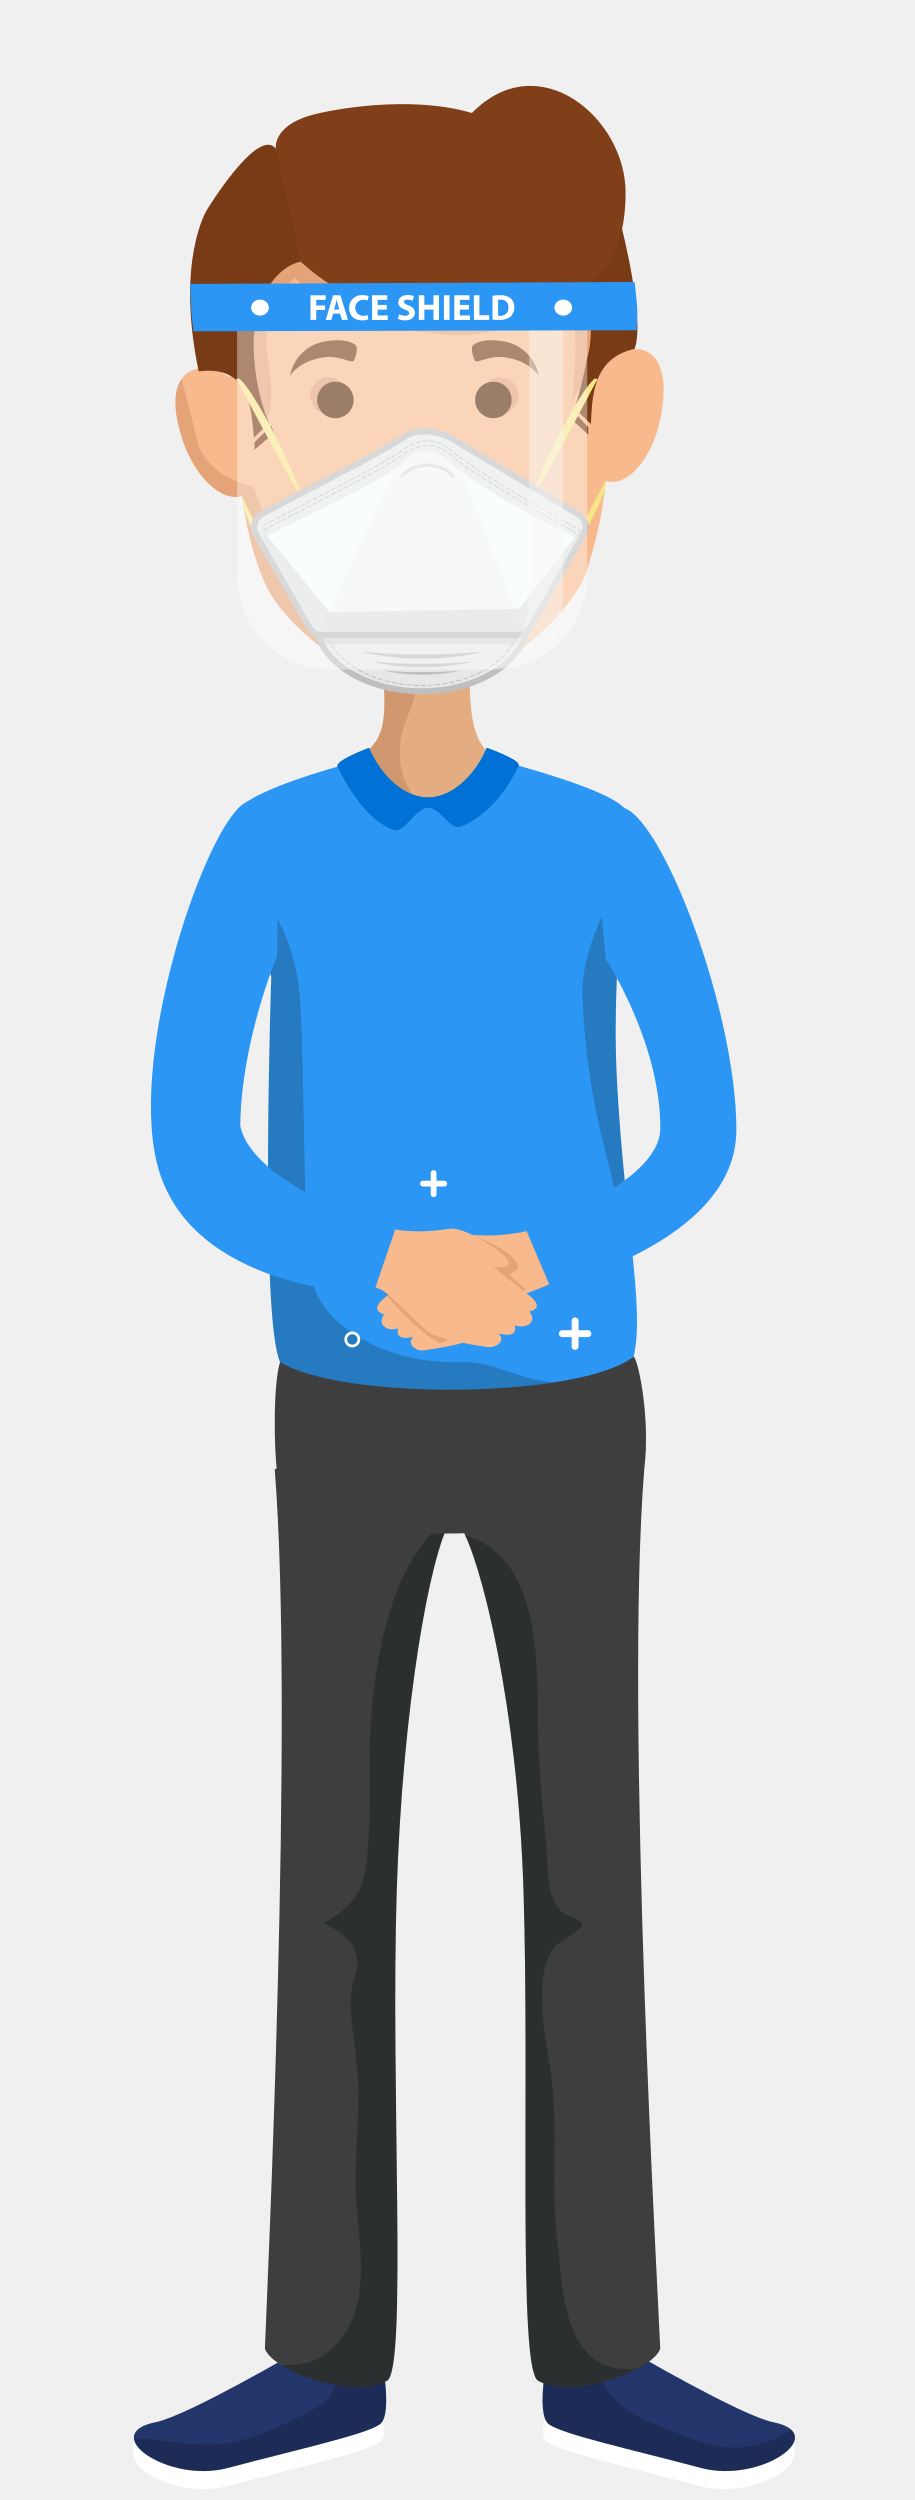
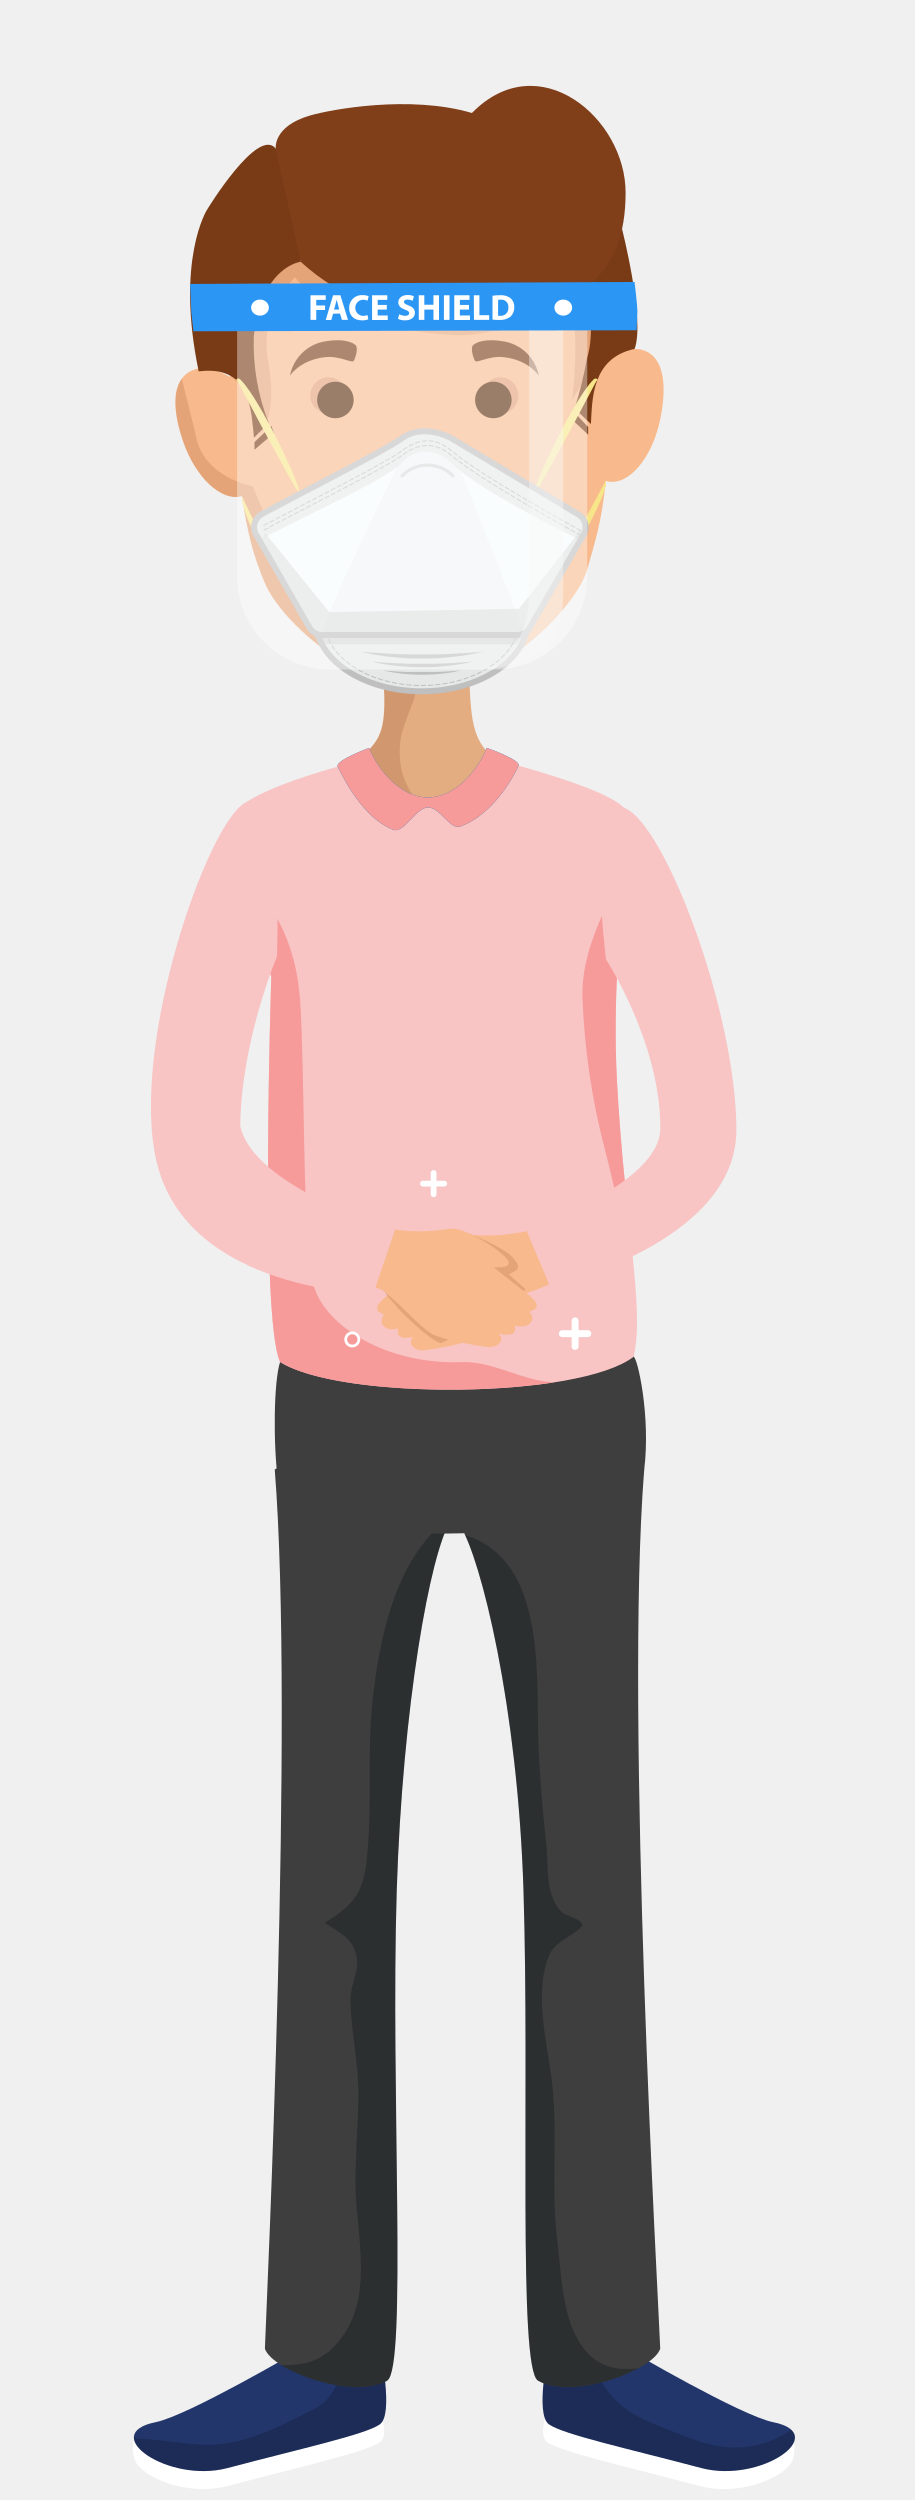
<svg xmlns="http://www.w3.org/2000/svg" viewBox="0 0 300.52 821.26">
  <defs>
-     <style>.cls-1,.cls-21,.cls-22,.cls-24,.cls-25,.cls-33,.cls-34,.cls-35{fill:none;}.cls-2{isolation:isolate;}.cls-3,.cls-31{fill:#fff;}.cls-4{fill:#22366b;}.cls-5{fill:#cfcfcf;}.cls-11,.cls-14,.cls-5,.cls-7,.cls-9{mix-blend-mode:multiply;}.cls-6{fill:#3e3e3e;}.cls-7{fill:#b7c1c6;}.cls-8{fill:#2b96f4;}.cls-9{fill:#ddcfc9;}.cls-10{fill:#e3ac81;}.cls-11{fill:#ebe0da;}.cls-12{fill:#f8ba8c;}.cls-13{fill:#793b16;}.cls-14{fill:#eadbd8;}.cls-15{fill:#5b2c0b;}.cls-16{fill:#803e19;}.cls-17{fill:#0874b7;}.cls-18{fill:#0071d6;}.cls-19{fill:#f7e589;}.cls-20{fill:#e6e8e8;}.cls-21,.cls-22,.cls-24,.cls-25{stroke:#bfbfbf;stroke-miterlimit:10;}.cls-21{stroke-width:1.96px;}.cls-22{stroke-width:0.34px;stroke-dasharray:0 0.68 1.7 0 0 0;}.cls-23,.cls-26{fill:#bfbfbf;}.cls-23{opacity:0.4;}.cls-24,.cls-25{stroke-width:0.33px;}.cls-24{stroke-dasharray:1.63 0 0 0;}.cls-25{stroke-dasharray:0.01 0.64 1.63 0 0 0;}.cls-27{fill:#f7fbfc;}.cls-28{opacity:0.3;}.cls-29{clip-path:url(#clip-path);}.cls-30{opacity:0.5;}.cls-31{opacity:0.39;}.cls-32{fill:#f9f9f9;opacity:0.42;}.cls-33,.cls-34,.cls-35{stroke:#fff;stroke-linecap:round;stroke-linejoin:round;}.cls-33{stroke-width:2.27px;}.cls-34{stroke-width:1.89px;}.cls-35{stroke-width:0.91px;}</style>
+     <style>.cls-1,.cls-21,.cls-22,.cls-24,.cls-25,.cls-33,.cls-34,.cls-35{fill:none;}.cls-2{isolation:isolate;}.cls-3,.cls-31{fill:#fff;}.cls-4{fill:#22366b;}.cls-5{fill:#cfcfcf;}.cls-11,.cls-14,.cls-5,.cls-7{mix-blend-mode:multiply;}.cls-6{fill:#3e3e3e;}.cls-7{fill:#b7c1c6;}.cls-8{fill:#f8c4c4;}.cls-9{fill:#f79a9a;}.cls-10{fill:#e3ac81;}.cls-11{fill:#ebe0da;}.cls-12{fill:#f8ba8c;}.cls-13{fill:#793b16;}.cls-14{fill:#eadbd8;}.cls-15{fill:#5b2c0b;}.cls-16{fill:#803e19;}.cls-17{fill:#0874b7;}.cls-18{fill:#2b96f4;}.cls-19{fill:#f7e589;}.cls-20{fill:#e6e8e8;}.cls-21,.cls-22,.cls-24,.cls-25{stroke:#bfbfbf;stroke-miterlimit:10;}.cls-21{stroke-width:1.96px;}.cls-22{stroke-width:0.34px;stroke-dasharray:0 0.68 1.7 0 0 0;}.cls-23,.cls-26{fill:#bfbfbf;}.cls-23{opacity:0.4;}.cls-24,.cls-25{stroke-width:0.33px;}.cls-24{stroke-dasharray:1.63 0 0 0;}.cls-25{stroke-dasharray:0 0.64 1.63 0 0 0;}.cls-27{fill:#f7fbfc;}.cls-28{opacity:0.3;}.cls-29{clip-path:url(#clip-path);}.cls-30{opacity:0.5;}.cls-31{opacity:0.39;}.cls-32{fill:#f9f9f9;opacity:0.42;}.cls-33,.cls-34,.cls-35{stroke:#fff;stroke-linecap:round;stroke-linejoin:round;}.cls-33{stroke-width:2.27px;}.cls-34{stroke-width:1.89px;}.cls-35{stroke-width:0.91px;}</style>
    <clipPath id="clip-path">
      <path class="cls-1" d="M130.63,153.26s-24.68,50-24.77,55.33,66.38-.65,66.38-.65-20.52-52.84-21.18-53.37-7.58-19-7.58-19-8.42,2.81-8.93,4.6S129,148.21,130.63,153.26Z" />
    </clipPath>
  </defs>
  <g class="cls-2">
    <g id="OBJECT">
      <path class="cls-3" d="M74.76,816.67c24.38-6.46,45.14-11.14,50-14.34,3.3-2.16-.06-10.67-.06-10.67L98.42,778,44,800.84s-1.26,5.41,1,8.59C48.87,814.71,62.51,819.91,74.76,816.67Z" />
      <path class="cls-3" d="M229.85,816.67c-24.38-6.46-45.14-11.14-50-14.34-3.3-2.16.07-10.67.07-10.67L206.19,778l54.43,22.89s1.28,5.41-1,8.59C255.75,814.71,242.1,819.91,229.85,816.67Z" />
      <path class="cls-4" d="M230.35,810.76c-24.37-6.46-45.24-11-50-14.34s0-24.86,0-24.86l26.36.48S243.41,793.58,254,795.7C273.12,799.53,250,815.94,230.35,810.76Z" />
      <path class="cls-5" d="M259.91,798.18A32.37,32.37,0,0,1,240.09,804c-5.9-.33-11.4-2.13-16.83-4.37-5.62-2.32-12.27-4.46-17.26-8-7.22-5.1-10.39-12.88-15.17-19.92l-10.5-.2s-4.78,21.51,0,24.86,25.65,7.88,50,14.34C247,815.16,266.21,804,259.91,798.18Z" />
      <path class="cls-6" d="M151.24,501.37c6.69,10.52,18.82,59,20.73,119.64,2.06,65.48-1.91,157.25,4.78,161.07,11.27,6.44,37.76-3.34,40.14-10.52-.47-13.85-11.72-207.7-5.27-288.71C174.11,461.11,136,477.44,151.24,501.37Z" />
      <path class="cls-7" d="M192.37,772.24c-7.83-9.22-7.92-25-9.31-36.42-2.2-18.15.53-35.88-2-54.09-1.64-11.83-5.71-28.62-.39-39.93,1.86-4,7.39-5.72,10.24-8.72,1.9-2-4.26-3.65-5.51-4.37-1.75-1-2.94-3.21-3.69-5-2.32-5.43-1.66-12.55-2.29-18.31-1.07-9.82-1.92-19.66-2.42-29.53-1.17-22.77,3.57-63-24.21-71.58,6.86,14.8,17.4,60.47,19.17,116.69,2.06,65.48-1.91,157.25,4.78,161.07,8,4.57,23.67,1,32.94-4.08C203.3,778.75,197.18,777.91,192.37,772.24Z" />
      <path class="cls-4" d="M74.76,810.76c24.38-6.46,45.24-11,50-14.34s0-24.86,0-24.86L98.42,772S61.7,793.58,51.11,795.7C32,799.53,55.16,815.94,74.76,810.76Z" />
      <path class="cls-5" d="M124.78,771.56l-14,.26a15.91,15.91,0,0,1-7.93,19.72c-8.18,4.25-17.56,9-26.58,10.83-10.13,2.11-20.82-1-31-1.25a3.31,3.31,0,0,1-1.3-.28c.2,5.94,16.44,13.71,30.78,9.92,24.38-6.46,45.24-11,50-14.34S124.78,771.56,124.78,771.56Z" />
      <path class="cls-6" d="M148.05,499.54c-6.69,10.51-15.8,60.78-17.71,121.47-2.06,65.48,3.52,157.25-3.17,161.07-11.27,6.44-37.76-3.34-40.15-10.52.5-14.29,9.72-207.4,3.23-288.83C127.77,461,163.28,475.61,148.05,499.54Z" />
      <path class="cls-7" d="M148.05,499.54c.49-.78.93-1.54,1.32-2.3-19.23,13-24.76,40.2-27.08,62.34-1.63,15.55-.18,31-1.4,46.53-.47,6.07-.91,13.23-5,18.15-2.58,3.13-5.9,5.3-9.29,7.41,3.52,2.34,7.76,4.3,9.51,8,3.34,7-1.24,11-1,18,.31,10.14,2.64,20.09,2.61,30.27s-1.13,20.53-.92,30.79c.31,15.07,5.45,33.79-3.42,47.48-6,9.23-12.54,10.88-21,10.74,8.9,5.57,26.19,10,34.74,5.13,6.69-3.82,1.11-95.59,3.17-161.07C132.25,560.32,141.36,510.05,148.05,499.54Z" />
      <path class="cls-6" d="M91.46,487.79c-1.88-13.87-1.47-34.4.56-40.38S205,429.17,208.14,445.72c1.24.06,5.67,19.45,3.48,37.13C208.4,508.94,94.57,510.72,91.46,487.79Z" />
      <path class="cls-8" d="M208.14,445.72C189.87,459.61,112,460,92,447.41c-6.68-14.59-2.89-126.52-2.89-126.52S73.38,271.14,77.94,266c9.28-10.5,63.53-21.76,63.53-21.76S199.19,257,205.5,266c3.07,4.39-5.13,45-2.83,88.87C205.11,401.27,211.92,429.75,208.14,445.72Z" />
      <path class="cls-9" d="M191.34,327.68a231.33,231.33,0,0,0,7.64,51c2.09,8.12,3.82,16.33,5.91,24.44a60.72,60.72,0,0,0,2.77,7.91c-1.53-14.81-3.79-33.31-5-56.17-1.38-26.4,1-51.61,2.51-68.46C198,299.31,190.91,313.45,191.34,327.68Z" />
      <path class="cls-9" d="M151.88,447.47c-25,.9-44.8-11.75-48.75-24.87s-2.84-69.46-4.56-94.13c-1.19-17-7.54-30.54-18.72-41.23,3.54,15.51,9.28,33.65,9.28,33.65S85.34,432.82,92,447.41c14.48,9.16,59.48,11.44,90.06,6.7C171.63,453.67,161.91,447.11,151.88,447.47Z" />
      <path class="cls-10" d="M166.45,250.41s-7.19,12.72-24.3,12.72a34,34,0,0,1-26.25-12.61s3.23-1.17,7.07-6.31,4.33-12.36,1.38-37.81c-3.65-31.56,28.72-34.23,30.06-6.45-.81,32.2.27,39.67,4.29,45.35C161.46,249.2,166.45,250.41,166.45,250.41Z" />
      <path class="cls-11" d="M131.57,243.07c1.12-8.51,11-21.63,2.47-29.14a21.86,21.86,0,0,0-9.37-4.66c2.59,23.11,2.1,29.86-1.7,34.94s-7.07,6.31-7.07,6.31A39.77,39.77,0,0,0,136.25,262C132.41,257.22,130.58,250.66,131.57,243.07Z" />
      <path class="cls-12" d="M209.93,114.71c-2.39-.42-5.66.56-8.78,2.52.21-8.64.35-17.75.49-27.38.49-34.42-35.73-51.47-65.7-47.94C98.51,46.31,73.25,61.56,74.06,92c.21,8,.65,19.35,1.48,31.85-4.05-2.44-8.53-3.47-11.41-2.55-7.42,2.39-8.14,11.46-4.07,23.5S72.74,164.94,79.49,163c1.81,12.55,3.86,19.76,7.32,28.14,5.81,14.06,31,34.87,51.78,34.87,25.34,0,50.75-26.93,54.12-38.39,2.88-9.81,5-16.63,6.31-29.67a4.41,4.41,0,0,0,.7.23c7,1.34,14.68-8,17.23-20.71C219.46,124.93,217.59,116,209.93,114.71Z" />
      <path class="cls-11" d="M104.11,204.85c-4.75-5.83-10.86-15.29-12.65-22.57-2.06-8.38-8.53-22.59-8.53-22.59s-16.33-2.78-18.66-16.9c-.26-1.59-4.34-16.93-4.49-18.52-3.13,4.12-2.77,11.47.28,20.49,4.09,12.05,12.68,20.18,19.43,18.19,1.81,12.55,3.86,19.76,7.32,28.14,5.17,12.51,25.71,30.35,44.78,34.14C121.06,220.11,111.49,213.91,104.11,204.85Z" />
      <path class="cls-11" d="M201.5,99c-3.73-10.17-2.38-20-11.22-22.37-5.73-1.53-31.77,21-37.47,19.43-12.69-3.62-23.34-8.25-33.41-16.8-3.08-2.62-8.78-7.33-12.74-3.44-2.54,2.5-8.6-2.78-10,.45-3.34,7.58-8-2.14-13.28,4.39-1.63,2-4,13.07-5.9,14.79-2.92,2.65,4.72,23.88,5.06,27.4a138.43,138.43,0,0,1,.26,16.79c.26-.32,2.58,2.77,2.85,2.44,4.72-5.83,3.59-17.27,2.3-24.43-2.68-14.89,8.87-26.52,8.87-26.52A40.69,40.69,0,0,0,110.14,101a111.61,111.61,0,0,0,39,9.08c17.48.86,34.48-11.6,38.06-7.48s.77,28.76.77,28.76S204.16,106.23,201.5,99Z" />
      <path class="cls-13" d="M98.78,86s0-25.24-8.2-37.2C84.69,41.45,68,68.91,68,68.91S57.59,85.3,65.27,122c17-2.15,17.19,12.3,18.16,21.79,1.71-1.77,4.84-4.83,4.84-4.83a71.19,71.19,0,0,1-4.9-28.39C85.83,87.44,98.78,86,98.78,86Z" />
      <path class="cls-13" d="M191.32,86.91s5.14,19.44,1.54,30.7a139.3,139.3,0,0,1-4.07,16.59l5.33,5.11c.45-7.73.08-21.7,14.35-24.68,3.57-9.57-4.35-40.33-4.35-40.33Z" />
      <path class="cls-13" d="M116.18,118.57c-.55.85-4.66-1.76-9.31-1.25-8.44.91-11.62,6.12-11.62,6.12a14.08,14.08,0,0,1,11.6-11.31c5.75-1,8.87.25,9.93,1.21S116.72,117.72,116.18,118.57Z" />
      <path class="cls-11" d="M118.22,181.05c2.2,27.6,37.36,27.11,37.36,0Z" />
      <path class="cls-14" d="M136.9,160.52c-4.73,0-8.69-2.05-9.71-4.79a4,4,0,0,0-.27,1.4c0,3.42,4.47,6.19,10,6.19s10-2.77,10-6.19a4,4,0,0,0-.27-1.4C145.59,158.47,141.63,160.52,136.9,160.52Z" />
      <path class="cls-14" d="M113.92,129.93a6,6,0,1,1-6-6A6,6,0,0,1,113.92,129.93Z" />
      <path class="cls-15" d="M116.18,131.39a6,6,0,1,1-6-6A6,6,0,0,1,116.18,131.39Z" />
      <path class="cls-13" d="M156.07,118.57c.54.85,4.65-1.76,9.3-1.25,8.44.91,11.63,6.12,11.63,6.12a14.09,14.09,0,0,0-11.61-11.31c-5.75-1-8.87.25-9.93,1.21S155.52,117.72,156.07,118.57Z" />
      <path class="cls-14" d="M158.32,129.93a6,6,0,1,0,6-6A6,6,0,0,0,158.32,129.93Z" />
      <path class="cls-15" d="M156.07,131.39a6,6,0,1,0,6-6A6,6,0,0,0,156.07,131.39Z" />
      <path class="cls-16" d="M205.51,63.31c0,27.48-15.17,41.48-58.63,41.48A71.83,71.83,0,0,1,98.78,86l-8.2-37.2s-1-7.3,11.28-10.86c6.7-1.94,32.68-6.86,53.17-.82C177,14.68,205.56,38.86,205.51,63.31Z" />
      <path class="cls-17" d="M159.9,245.68c-3.08,7.66-10.57,16.3-19.33,16.3s-16.25-8.64-19.33-16.3c0,0-11.22,4.17-10.31,6.11,3.62,7.74,10.19,17.79,18.24,20.79,3.55,1.33,7.45-7.33,11.46-7.33s7.18,7.48,10.61,6.26c8.36-3,15.45-12,19.1-20C171.19,249.64,159.9,245.68,159.9,245.68Z" />
      <polygon class="cls-13" points="193.22 142.79 187.45 137.42 188.24 135 193.22 140.31 193.22 142.79" />
      <polygon class="cls-13" points="83.6 147.73 89.96 142.33 89.17 139.91 83.6 145.24 83.6 147.73" />
      <path class="cls-3" d="M118.24,180.93c2.2,22.34,37.32,21.94,37.32,0Z" />
-       <path class="cls-8" d="M112.49,250l-.12-.12S119.82,247.81,112.49,250Z" />
-       <path class="cls-18" d="M159.9,245.68c-3.08,7.66-10.57,16.3-19.33,16.3s-16.25-8.64-19.33-16.3c0,0-11.22,4.17-10.31,6.11,3.62,7.74,10.19,17.79,18.24,20.79,3.55,1.33,7.45-7.33,11.46-7.33s7.18,7.48,10.61,6.26c8.36-3,15.45-12,19.1-20C171.19,249.64,159.9,245.68,159.9,245.68Z" />
+       <path class="cls-18" d="M112.49,250l-.12-.12S119.82,247.81,112.49,250Z" />
+       <path class="cls-9" d="M159.9,245.68c-3.08,7.66-10.57,16.3-19.33,16.3s-16.25-8.64-19.33-16.3c0,0-11.22,4.17-10.31,6.11,3.62,7.74,10.19,17.79,18.24,20.79,3.55,1.33,7.45-7.33,11.46-7.33s7.18,7.48,10.61,6.26c8.36-3,15.45-12,19.1-20C171.19,249.64,159.9,245.68,159.9,245.68Z" />
      <path class="cls-19" d="M97.35,160.61c5.08,7-11.13-28.86-18.35-35.89a.88.88,0,0,0-1.43,0l.54.63S95,157.33,97.35,160.61Z" />
      <path class="cls-19" d="M176.59,160.61c-5.08,7,11.13-28.86,18.35-35.89a.88.88,0,0,1,1.43,0l-.54.63S179,157.33,176.59,160.61Z" />
      <path class="cls-19" d="M199,157.9s-22,41-23.91,44.49-.47,2.13-.47,2.13S200.67,163.52,199,157.9Z" />
      <path class="cls-19" d="M79.49,163s14.07,30.12,16.6,31.22-1,.7-1,.7S79.12,171.39,79.49,163Z" />
      <path class="cls-20" d="M191.66,175.64l-1.09,1.88L174,206.16a4.88,4.88,0,0,1-4.21,2.43h-64a4.84,4.84,0,0,1-4.22-2.45L85.22,177.5l-1.09-1.9A4.84,4.84,0,0,1,86,168.93c11-6.07,40-20.62,46-24.91,7.27-5.23,16.33,0,16.33,0L190,169A4.86,4.86,0,0,1,191.66,175.64Z" />
      <ellipse class="cls-20" cx="138.53" cy="203.61" rx="34.9" ry="23.48" />
      <ellipse class="cls-21" cx="138.53" cy="203.61" rx="34.9" ry="23.48" />
      <ellipse class="cls-22" cx="138.53" cy="203.61" rx="32.08" ry="21.58" />
      <path class="cls-23" d="M168,211.66H107.61a2.59,2.59,0,0,1-2.58-2.58h0a2.58,2.58,0,0,1,2.58-2.57H168a2.58,2.58,0,0,1,2.58,2.57h1.19C171.8,210.5,169.45,211.66,168,211.66Z" />
      <path class="cls-24" d="M86.56,172.68,88,171.9" />
      <path class="cls-25" d="M88,171.9c12.18-6.55,38.44-19.63,44-23.81,7.52-5.69,13-2.84,16.33,0,9.5,8.2,42.51,26.28,43.07,26.59" />
      <path class="cls-24" d="M86.56,174.22l1.43-.78" />
      <path class="cls-25" d="M88,173.44c12.18-6.55,38.44-19.63,44-23.81,7.52-5.69,13-2.84,16.33,0,9.5,8.2,42.51,26.28,43.07,26.59" />
      <path class="cls-26" d="M118.44,214.12c3.35.24,6.7.49,10.05.65.84,0,1.67.06,2.51.11l2.51.07L136,215h5l2.51-.05,2.51-.07c.83,0,1.67-.08,2.51-.11,3.35-.16,6.69-.4,10.05-.65a76.36,76.36,0,0,1-10,1.69l-2.52.24-2.52.17-2.52.09-2.52,0-2.52,0-2.53-.09-2.52-.17-2.51-.24A79.85,79.85,0,0,1,118.44,214.12Z" />
      <path class="cls-26" d="M122.06,217.35c2.78.2,5.54.41,8.31.54l2.07.09,2.08.06,2.07,0h4.15l2.07,0,2.07-.06c.69,0,1.39-.07,2.08-.09,2.76-.13,5.53-.34,8.3-.54a63.48,63.48,0,0,1-8.27,1.4l-2.08.2-2.08.14-2.08.07-2.09,0-2.08,0-2.09-.08-2.08-.14c-.69-.05-1.38-.12-2.08-.19A65.22,65.22,0,0,1,122.06,217.35Z" />
      <path class="cls-26" d="M125.91,220.26c2.13.15,4.25.31,6.38.41l1.59.07,1.6,0,1.59,0h3.19l1.59,0,1.59,0,1.6-.07c2.12-.1,4.24-.26,6.38-.41a48,48,0,0,1-6.36,1.07c-.53.06-1.06.11-1.6.15l-1.6.11-1.6.06-1.6,0-1.6,0-1.6-.06-1.6-.11-1.6-.15A51,51,0,0,1,125.91,220.26Z" />
      <path class="cls-27" d="M190.57,177.52,174,206.16a4.88,4.88,0,0,1-4.21,2.43h-64a4.84,4.84,0,0,1-4.22-2.45L85.22,177.5A4,4,0,0,1,86,177c1.53-.84,3.42-1.83,5.56-2.91,13.3-6.73,36.13-17.33,40.4-22,5.94-6.49,13.3-3.2,16.33,0,6.06,6.38,25.18,16.63,35.27,21.8,3.86,2,6.4,3.21,6.4,3.21A4,4,0,0,1,190.57,177.52Z" />
      <g class="cls-28">
        <g class="cls-29">
          <path class="cls-23" d="M190.57,177.52,174,206.16a4.88,4.88,0,0,1-4.21,2.43h-64a4.84,4.84,0,0,1-4.22-2.45L85.22,177.5A4,4,0,0,1,86,177c11-6.07,41-19.49,46-24.9,5.94-6.49,13.3-3.19,16.33,0,8.37,8.81,41.67,25,41.67,25A4,4,0,0,1,190.57,177.52Z" />
        </g>
      </g>
      <g class="cls-30">
        <path class="cls-26" d="M132.05,156.85a.5.5,0,0,1-.36-.14.52.52,0,0,1,0-.73,12.08,12.08,0,0,1,8.74-3.7h0a12,12,0,0,1,8.73,3.7.51.51,0,0,1,0,.73.52.52,0,0,1-.73,0,11.11,11.11,0,0,0-16,0A.53.53,0,0,1,132.05,156.85Z" />
      </g>
      <path class="cls-23" d="M190,177.08a.78.78,0,0,1,.25,1l-16.19,28a4.88,4.88,0,0,1-4.21,2.43h-64a4.84,4.84,0,0,1-4.22-2.45l-16.07-28a.78.78,0,0,1,.27-1.06L86,177c1.37-.76.78-2.93,2.66-3.88.36-.19-1.75,1.71-1.54,2l20.74,25.61a.77.77,0,0,0,.68.37l61.6-1.11a.76.76,0,0,0,.68-.43l19-24.25c.19-.39.1-1.38.49-1.18,3.45,1.76-.37,2.93-.37,2.93Z" />
      <path class="cls-21" d="M84.12,175.6l17.52,30.54a4.84,4.84,0,0,0,4.22,2.45h64a4.85,4.85,0,0,0,4.2-2.43l17.64-30.52A4.86,4.86,0,0,0,190,169l-41.67-25s-9.06-5.23-16.33,0c-6,4.29-34.95,18.84-46,24.9A4.87,4.87,0,0,0,84.12,175.6Z" />
      <path class="cls-31" d="M77.91,93.28h115a0,0,0,0,1,0,0v96.15a30.51,30.51,0,0,1-30.51,30.51h-54a30.51,30.51,0,0,1-30.51-30.51V93.28a0,0,0,0,1,0,0Z" />
      <path class="cls-32" d="M185,196V93.28H173.8V196a31,31,0,0,1-9.55,22.16,39,39,0,0,1-9.88,1.68.46.46,0,0,0-.07.07h2.53a38.18,38.18,0,0,0,23.7-8.06A30.27,30.27,0,0,0,185,196Z" />
-       <path class="cls-8" d="M209.13,108.49l-145.59.33-.68-6.13-.41-9.41,146-.66s.93,7.46.93,9.77C209.35,104,209.13,108.49,209.13,108.49Z" />
+       <path class="cls-18" d="M209.13,108.49l-145.59.33-.68-6.13-.41-9.41,146-.66s.93,7.46.93,9.77C209.35,104,209.13,108.49,209.13,108.49Z" />
      <ellipse class="cls-3" cx="85.41" cy="101.05" rx="2.91" ry="2.64" />
      <ellipse class="cls-3" cx="185.04" cy="101.05" rx="2.91" ry="2.64" />
      <path class="cls-3" d="M102,97H107v1.5h-3.11v1.85h2.9v1.48h-2.9v3.25H102Z" />
      <path class="cls-3" d="M109.42,103.05l-.58,2.07H107L109.42,97h2.4l2.5,8.08h-2l-.63-2.07Zm2-1.37L111,100c-.15-.48-.29-1.08-.41-1.56h0c-.12.48-.24,1.09-.37,1.56l-.48,1.71Z" />
      <path class="cls-3" d="M121,104.9a5.36,5.36,0,0,1-2.07.34c-2.8,0-4.24-1.73-4.24-4a4.12,4.12,0,0,1,4.42-4.29,4.7,4.7,0,0,1,2,.36l-.37,1.45a3.88,3.88,0,0,0-1.54-.3,2.66,2.66,0,0,0,0,5.31,4.68,4.68,0,0,0,1.53-.26Z" />
      <path class="cls-3" d="M127.06,101.71h-3v1.92h3.32v1.49h-5.15V97h5v1.5h-3.16v1.68h3Z" />
      <path class="cls-3" d="M131.14,103.24a4.69,4.69,0,0,0,2,.51c.83,0,1.28-.35,1.28-.88s-.38-.79-1.36-1.14c-1.34-.47-2.22-1.21-2.22-2.39,0-1.38,1.16-2.43,3.06-2.43a4.93,4.93,0,0,1,2.07.41l-.41,1.47a4,4,0,0,0-1.69-.38c-.79,0-1.18.36-1.18.78s.46.74,1.5,1.14c1.43.52,2.1,1.27,2.1,2.41,0,1.35-1,2.5-3.26,2.5a5.27,5.27,0,0,1-2.29-.49Z" />
      <path class="cls-3" d="M139.39,97v3.11h3V97h1.83v8.08H142.4v-3.38h-3v3.38h-1.83V97Z" />
      <path class="cls-3" d="M147.66,97v8.08h-1.83V97Z" />
      <path class="cls-3" d="M154.06,101.71h-3v1.92h3.32v1.49h-5.15V97h5v1.5h-3.16v1.68h3Z" />
      <path class="cls-3" d="M155.65,97h1.84v6.55h3.21v1.53h-5Z" />
      <path class="cls-3" d="M161.79,97.15a15.94,15.94,0,0,1,2.47-.17,5.26,5.26,0,0,1,3.31.86,3.58,3.58,0,0,1,1.36,3,4.07,4.07,0,0,1-1.34,3.27,5.79,5.79,0,0,1-3.73,1,15.63,15.63,0,0,1-2.07-.12Zm1.83,6.6a4.1,4.1,0,0,0,.64,0A2.51,2.51,0,0,0,167,101a2.32,2.32,0,0,0-2.54-2.57,3.47,3.47,0,0,0-.83.08Z" />
      <path class="cls-12" d="M201.3,295.94c15.64,3.87,21.29,7.62,30.3,75.65v.27a27.17,27.17,0,0,1-9.41,22.66c-11.29,9.7-30.5,24.24-50.79,30.86-5.37,4.07-11.55,12.07-15.09,14.15s-14.38,3.74-17.05,4.07-5.84-2-3.53-4.44c-4.09,1-5.53-.23-5-2.84-3.14,1.37-7.18-1.08-4.54-4.51-1.57-.56-4.45-1.73.38-5.68S137,417.45,137,417.45s-6.08.52-4.4-2.37,12.56-10.45,17.28-10,34.27,7.25,71.79-29c-2.85-9.57-10-35.84-10-35.84" />
      <path class="cls-11" d="M143.42,406s3.65-3,7.5-1.89,14.26,5.7,17,8.45,2.73,4.13,1.49,4.85-2.21,1.24-2.21,1.24l5.48,4.94-2.31,1.92s-24.41,16.26-25.8,15.7c-4.58-1.88-12.79-10.32-12.79-10.32s-5-5.62-5.24-6S143.42,406,143.42,406Z" />
      <path class="cls-12" d="M89.88,285.24c-16.7,3.62-21.51,15.22-30,83.38v.26a26.63,26.63,0,0,0,9.74,22.32c12.15,9.92,33.41,25.32,55.71,32.45,5.84,4.19,12.59,12.32,16.43,14.48s15.48,4,18.35,4.37,6.22-1.93,3.7-4.39c4.4,1.05,5.93-.14,5.31-2.77,3.39,1.43,7.69-1,4.79-4.45,1.68-.53,4.75-1.66-.5-5.71s-11.27-8.9-11.27-8.9,6.53.63,4.68-2.3-13.65-10.7-18.7-10.36-31.72,8-72.56-29c2.9-9.55,8.34-51.13,8.34-51.13" />
      <path class="cls-8" d="M180.68,422.55l-8-18.92s44.24-14,44.24-33.11c0-28.18-17.86-55.35-17.86-55.35s-6.89-55.09,6.26-49.67,36.43,66.74,36.59,105.5C242.06,408.6,180.68,422.55,180.68,422.55Z" />
      <path class="cls-8" d="M122.63,425l7.16-21s-46.68-13.81-50.87-34.17C79.28,341.6,91,314.19,91,314.19s2.41-57-10.27-50.57S42.37,344.29,51.51,381.93C61.84,424.49,122.63,425,122.63,425Z" />
      <line class="cls-33" x1="188.92" y1="433.91" x2="188.92" y2="442.31" />
      <line class="cls-33" x1="193.12" y1="438.11" x2="184.72" y2="438.11" />
      <line class="cls-34" x1="142.44" y1="385.33" x2="142.44" y2="392.33" />
      <line class="cls-34" x1="145.94" y1="388.83" x2="138.94" y2="388.83" />
      <circle class="cls-35" cx="115.73" cy="440.01" r="2.16" />
    </g>
  </g>
</svg>
